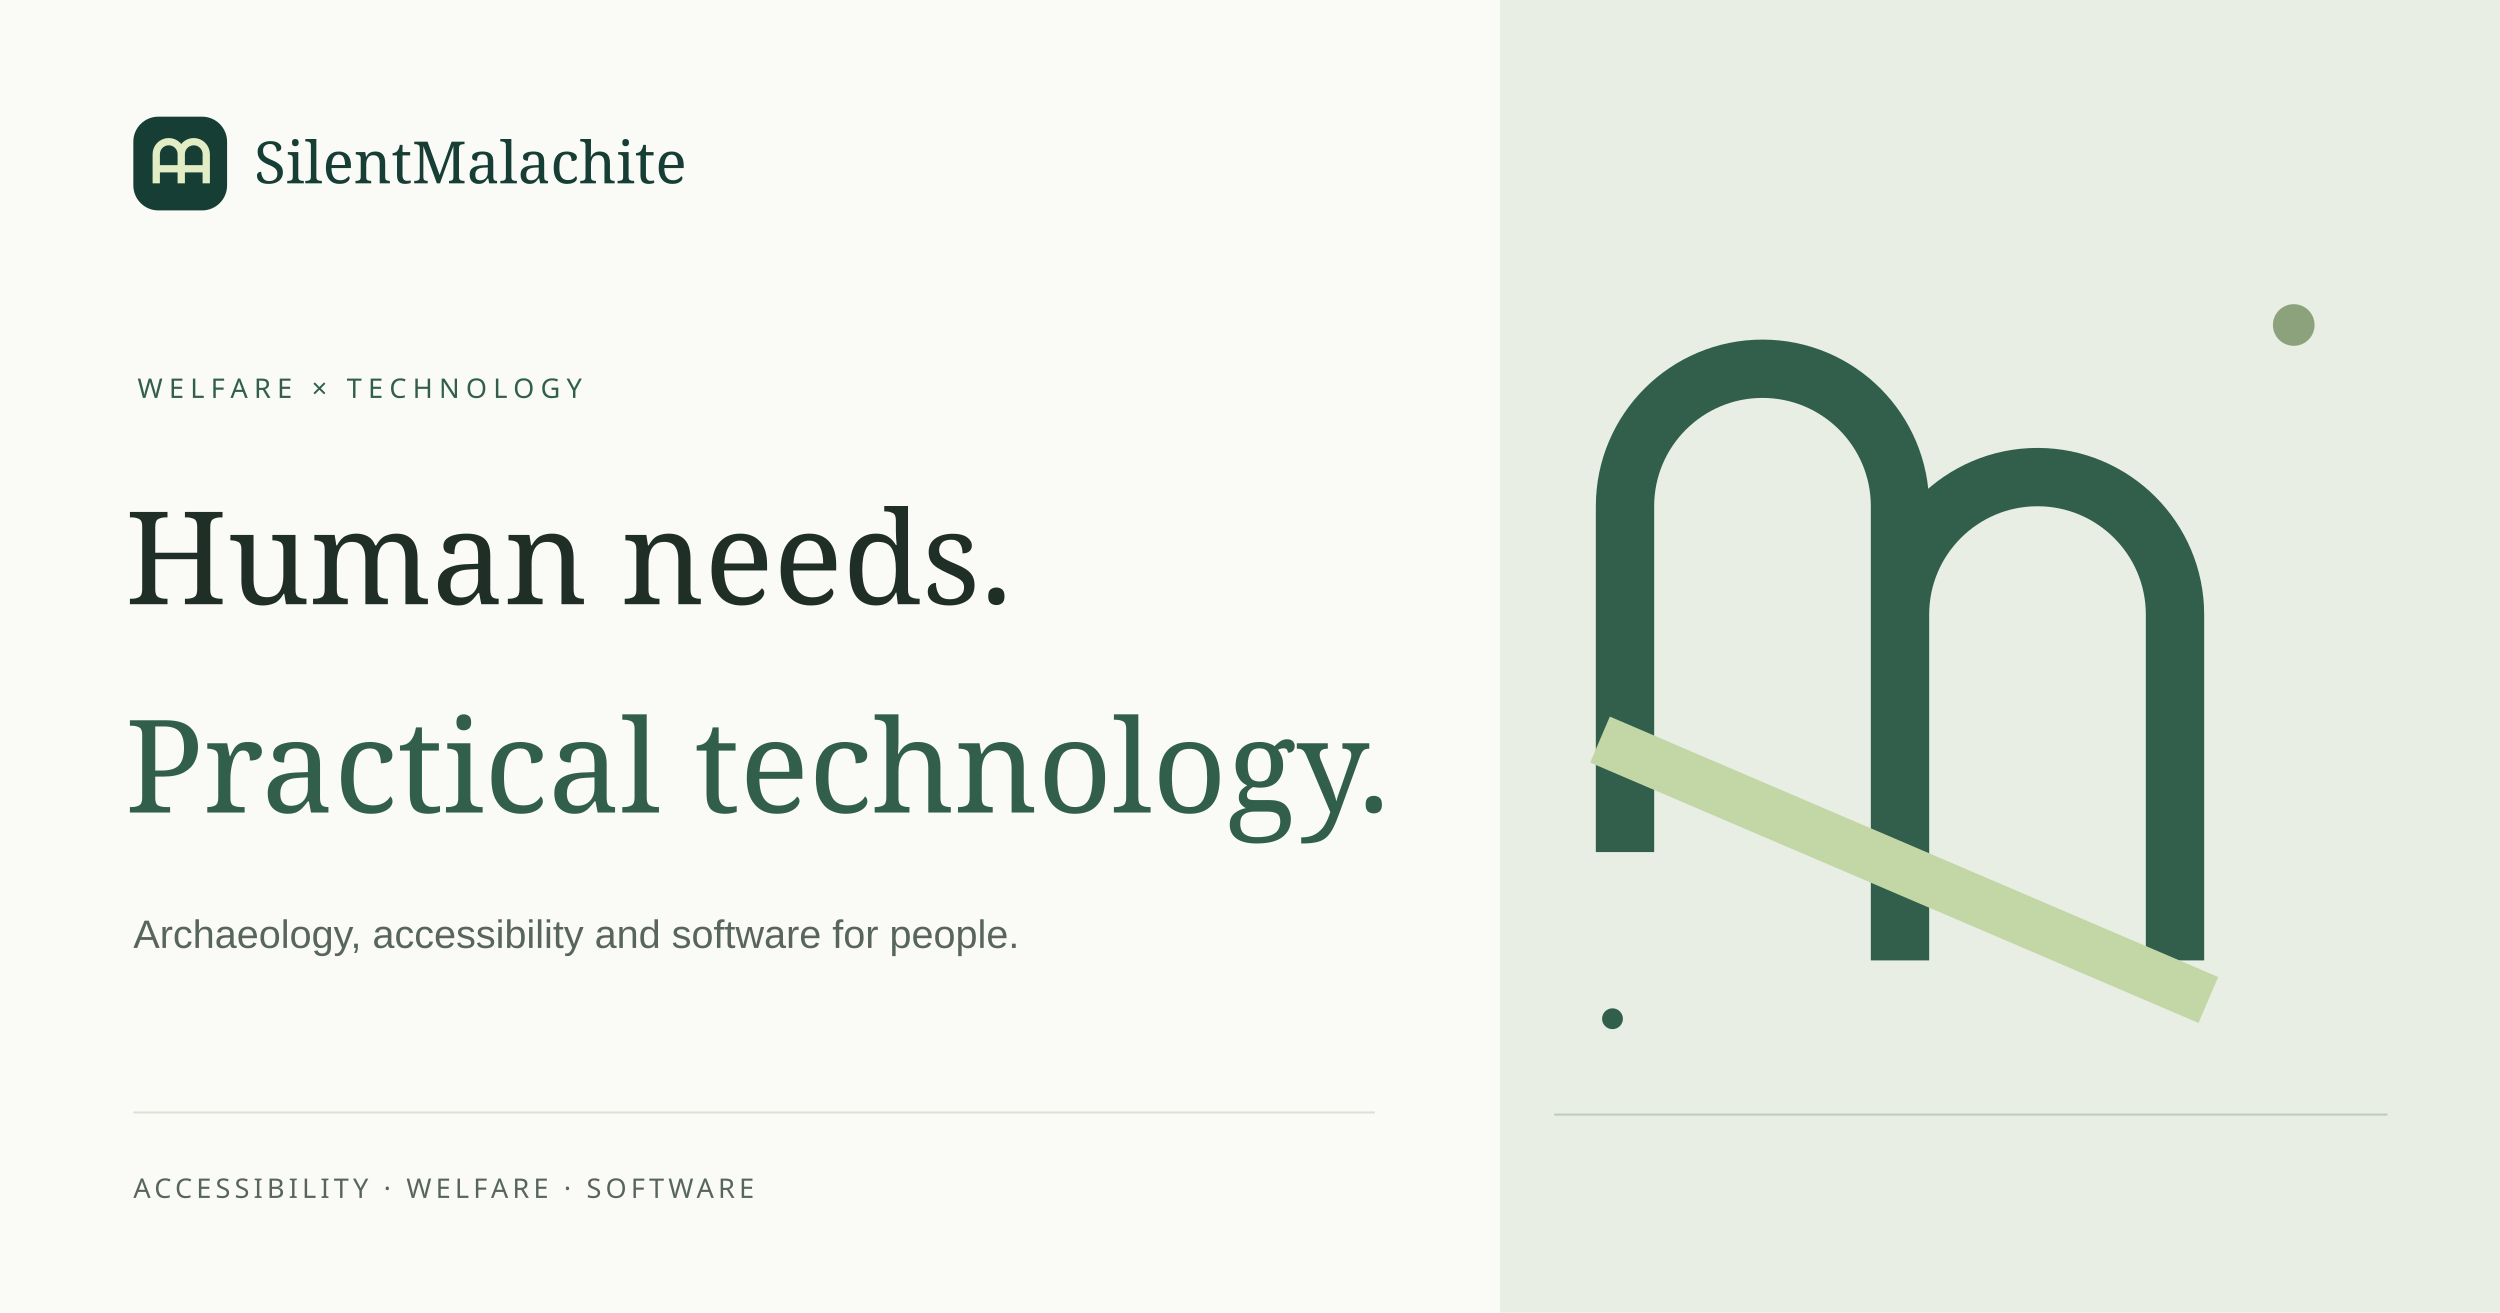
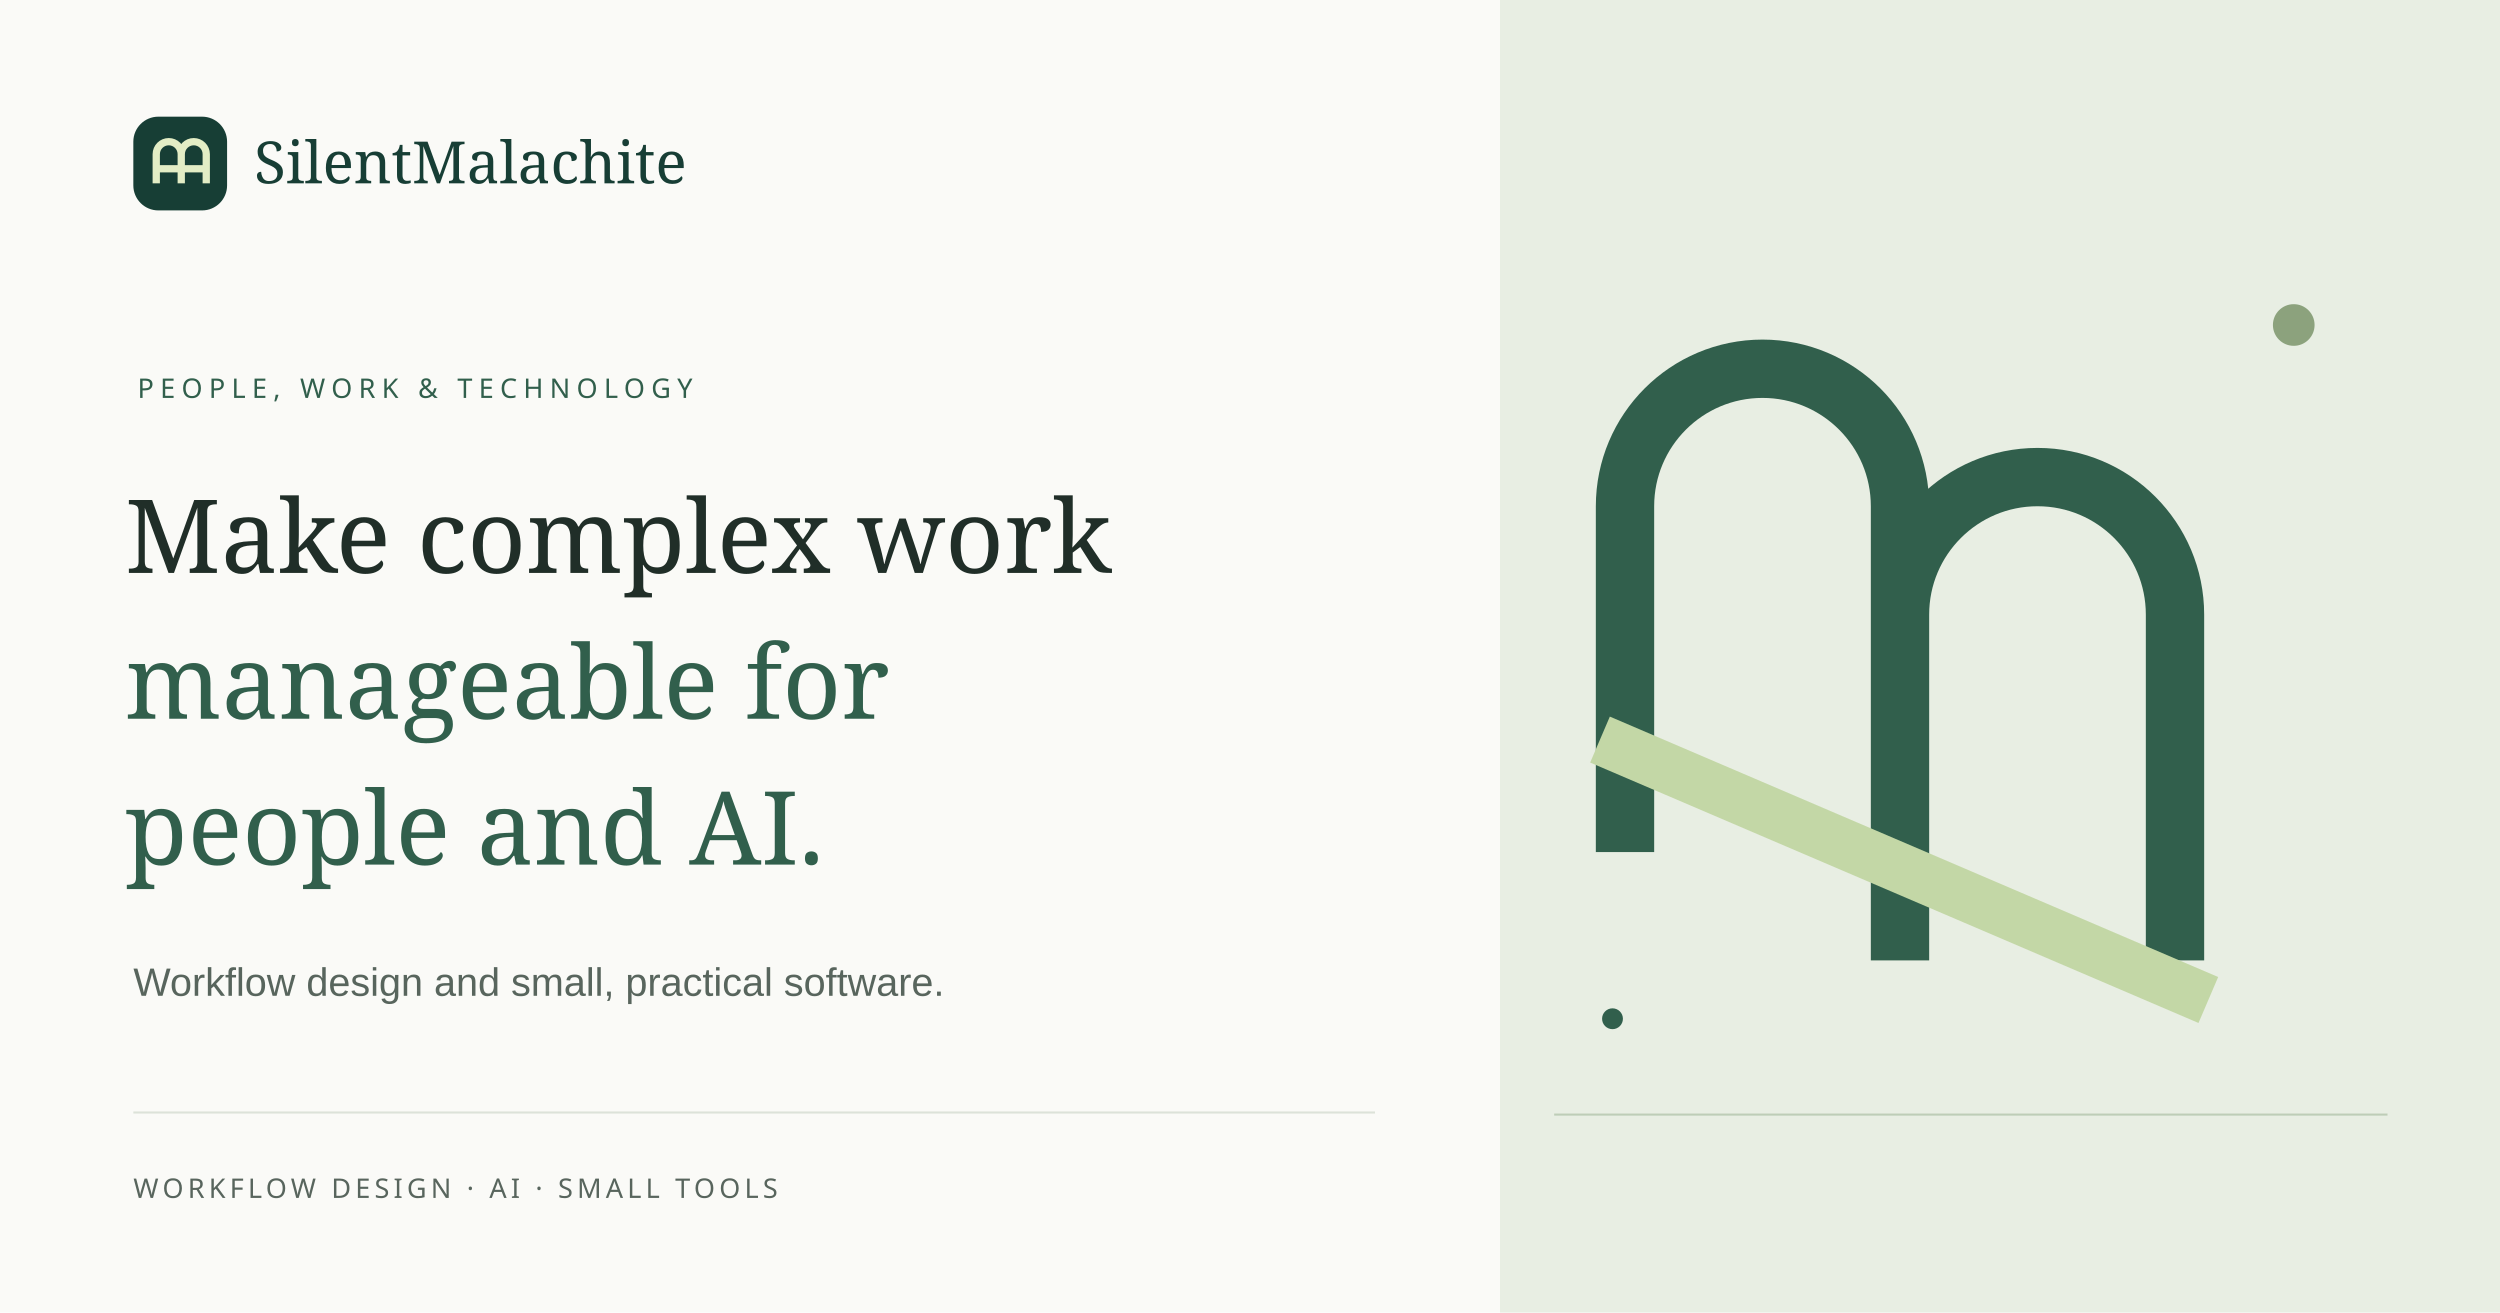
<svg xmlns="http://www.w3.org/2000/svg" width="1200" height="630" viewBox="0 0 1200 630">
  <rect width="1200" height="630" fill="#fafaf7" />
  <rect x="720" width="480" height="630" fill="#e8eee3" />
  <rect x="64" y="56" width="45" height="45" rx="12" fill="#173e35" />
  <path d="M75 88V74a6 6 0 0 1 12 0v14M87 88V74a6 6 0 0 1 12 0v14M75 81h24" stroke="#e3edc5" stroke-width="3.5" fill="none" />
  <text x="122" y="88" font-size="28" font-family="Georgia,serif" fill="#173e35">SilentMalachite</text>
-   <text x="66" y="191" font-size="13" font-family="sans-serif" letter-spacing="3" fill="#315f4c">WELFARE × TECHNOLOGY</text>
-   <g font-family="Georgia,serif" font-size="62" fill="#202e28">
-     <text x="60" y="290">Human needs.</text>
-     <text x="60" y="390" fill="#315f4c">Practical technology.</text>
+   <text x="66" y="191" font-size="13" font-family="sans-serif" letter-spacing="3" fill="#315f4c">PEOPLE, WORK &amp; TECHNOLOGY</text>
+   <g font-family="Georgia,serif" font-size="49" fill="#202e28">
+     <text x="60" y="275">Make complex work</text>
+     <text x="60" y="345" fill="#315f4c">manageable for</text>
+     <text x="60" y="415" fill="#315f4c">people and AI.</text>
  </g>
-   <text x="64" y="455" font-size="19" font-family="Arial,sans-serif" fill="#58655d">Archaeology, accessibility and software for people.</text>
+   <text x="64" y="478" font-size="19" font-family="Arial,sans-serif" fill="#58655d">Workflow design and small, practical software.</text>
  <path d="M780 409V243a66 66 0 0 1 132 0v166M912 461V295a66 66 0 0 1 132 0v166" stroke="#315f4c" stroke-width="28" fill="none" />
  <path d="m768 355 292 125" stroke="#c3d7a6" stroke-width="24" />
  <circle cx="1101" cy="156" r="10" fill="#8ca27d" />
  <circle cx="774" cy="489" r="5" fill="#315f4c" />
  <path d="M746 535h400" stroke="#becdb7" />
  <path d="M64 534h596" stroke="#dce2d9" />
-   <text x="64" y="575" font-size="13" letter-spacing="2" font-family="sans-serif" fill="#58655d">ACCESSIBILITY · WELFARE · SOFTWARE</text>
+   <text x="64" y="575" font-size="13" letter-spacing="2" font-family="sans-serif" fill="#58655d">WORKFLOW DESIGN · AI · SMALL TOOLS</text>
</svg>
